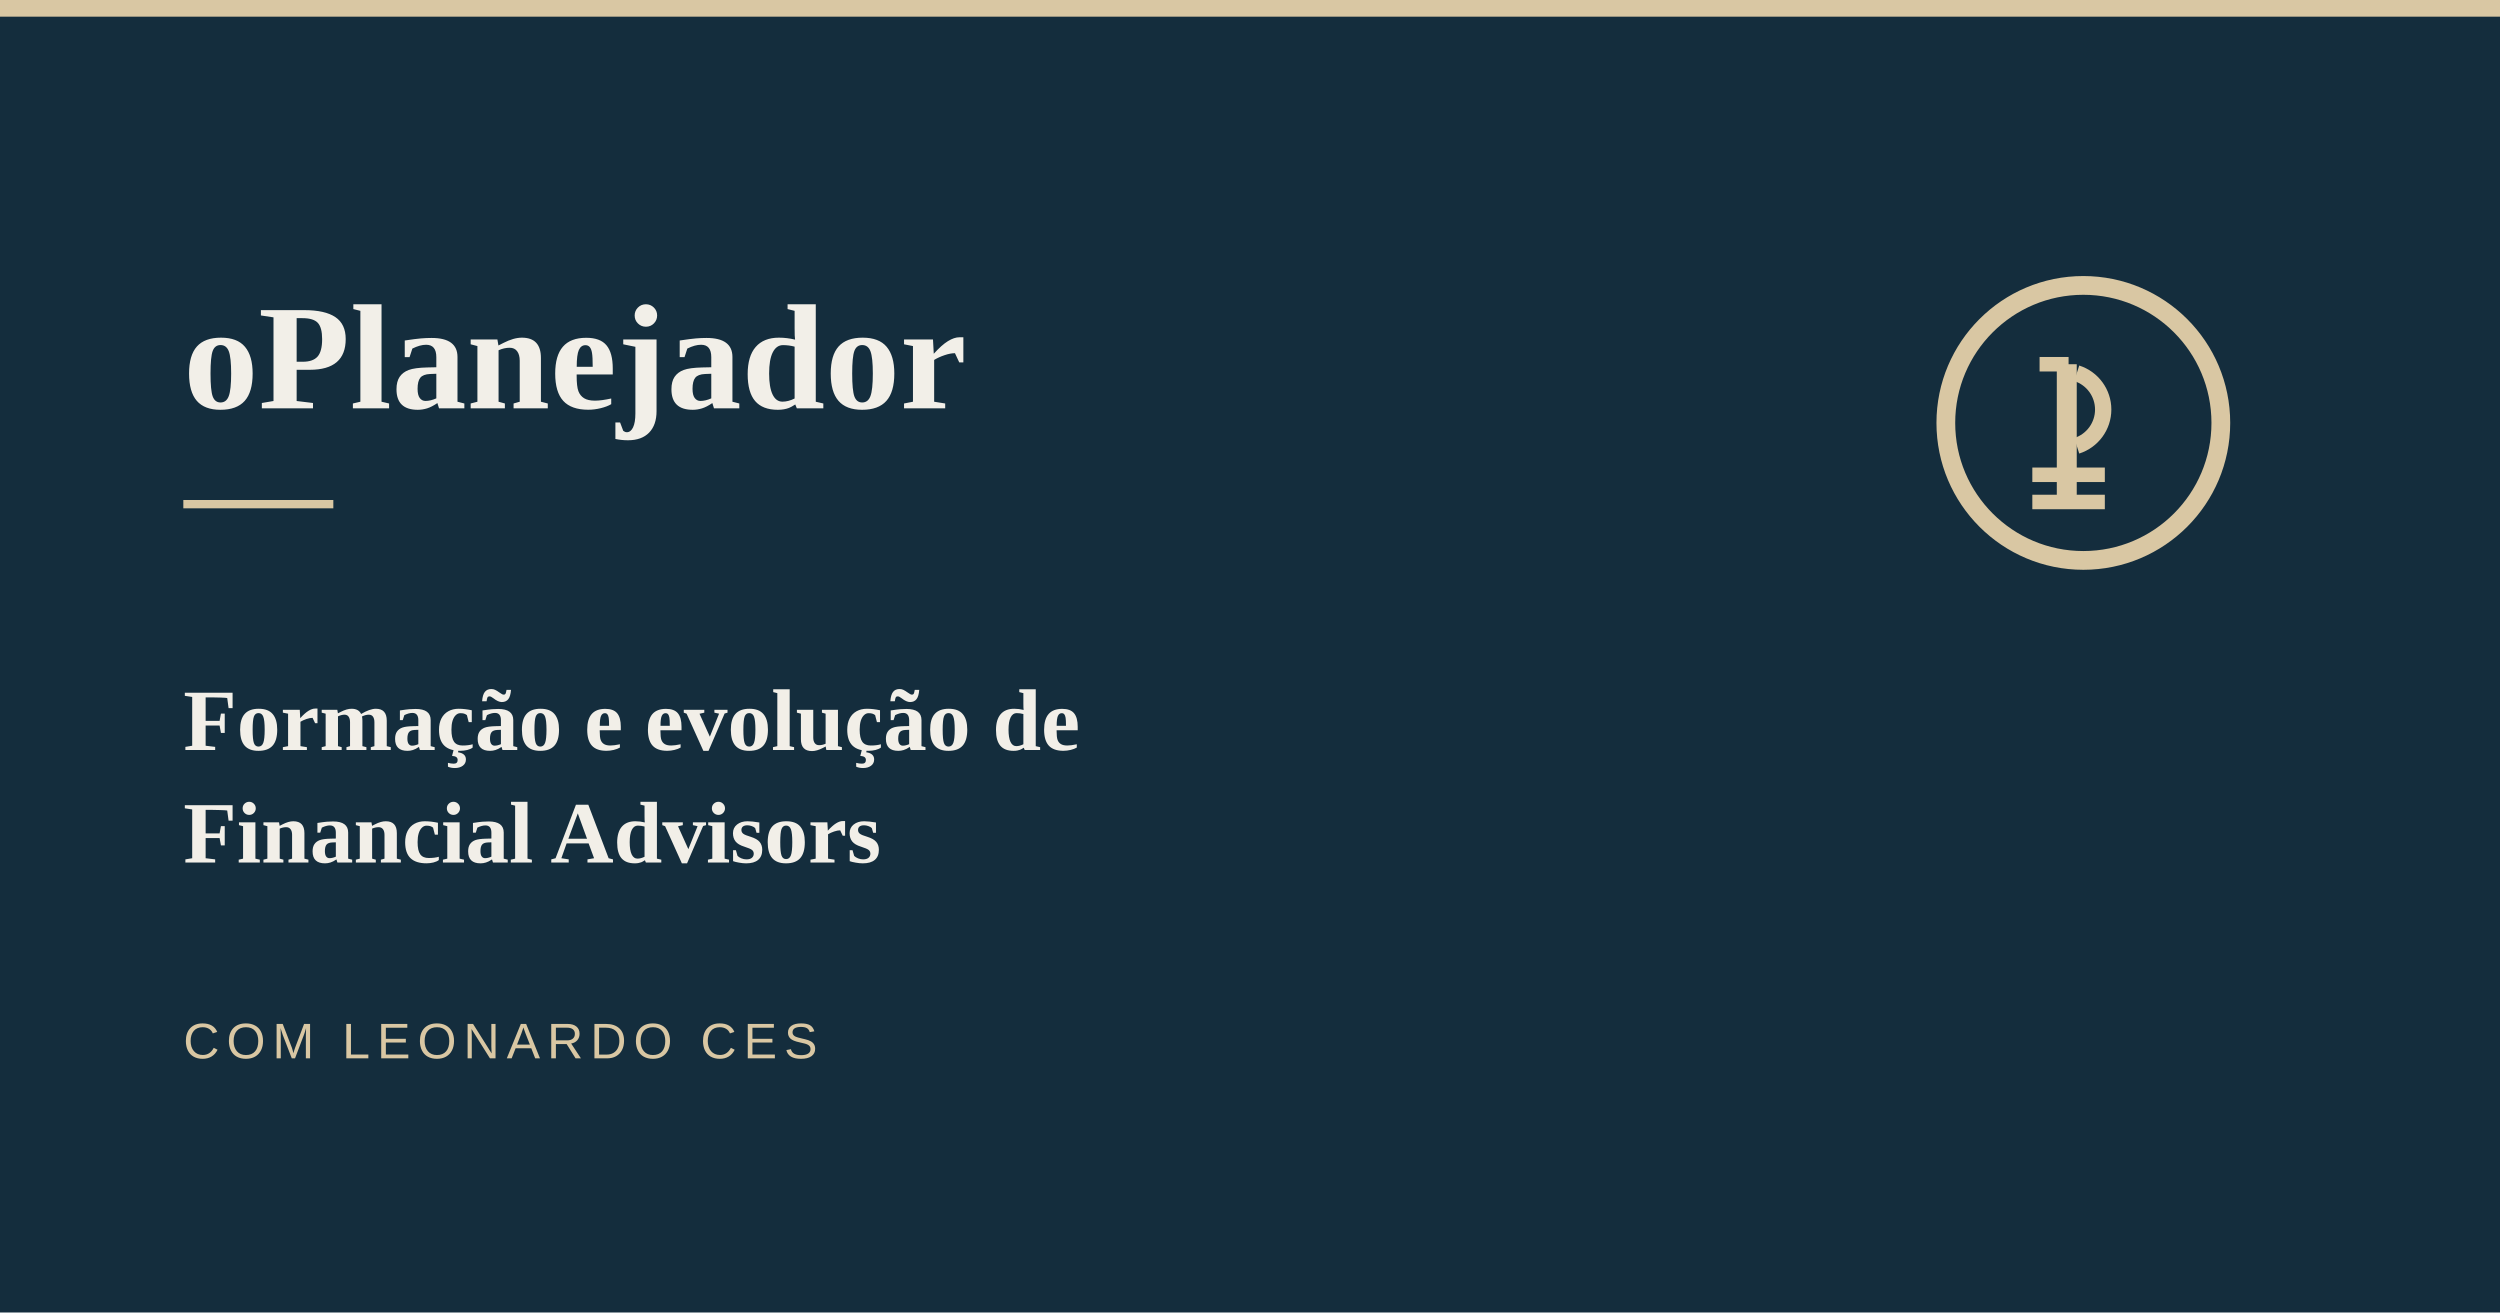
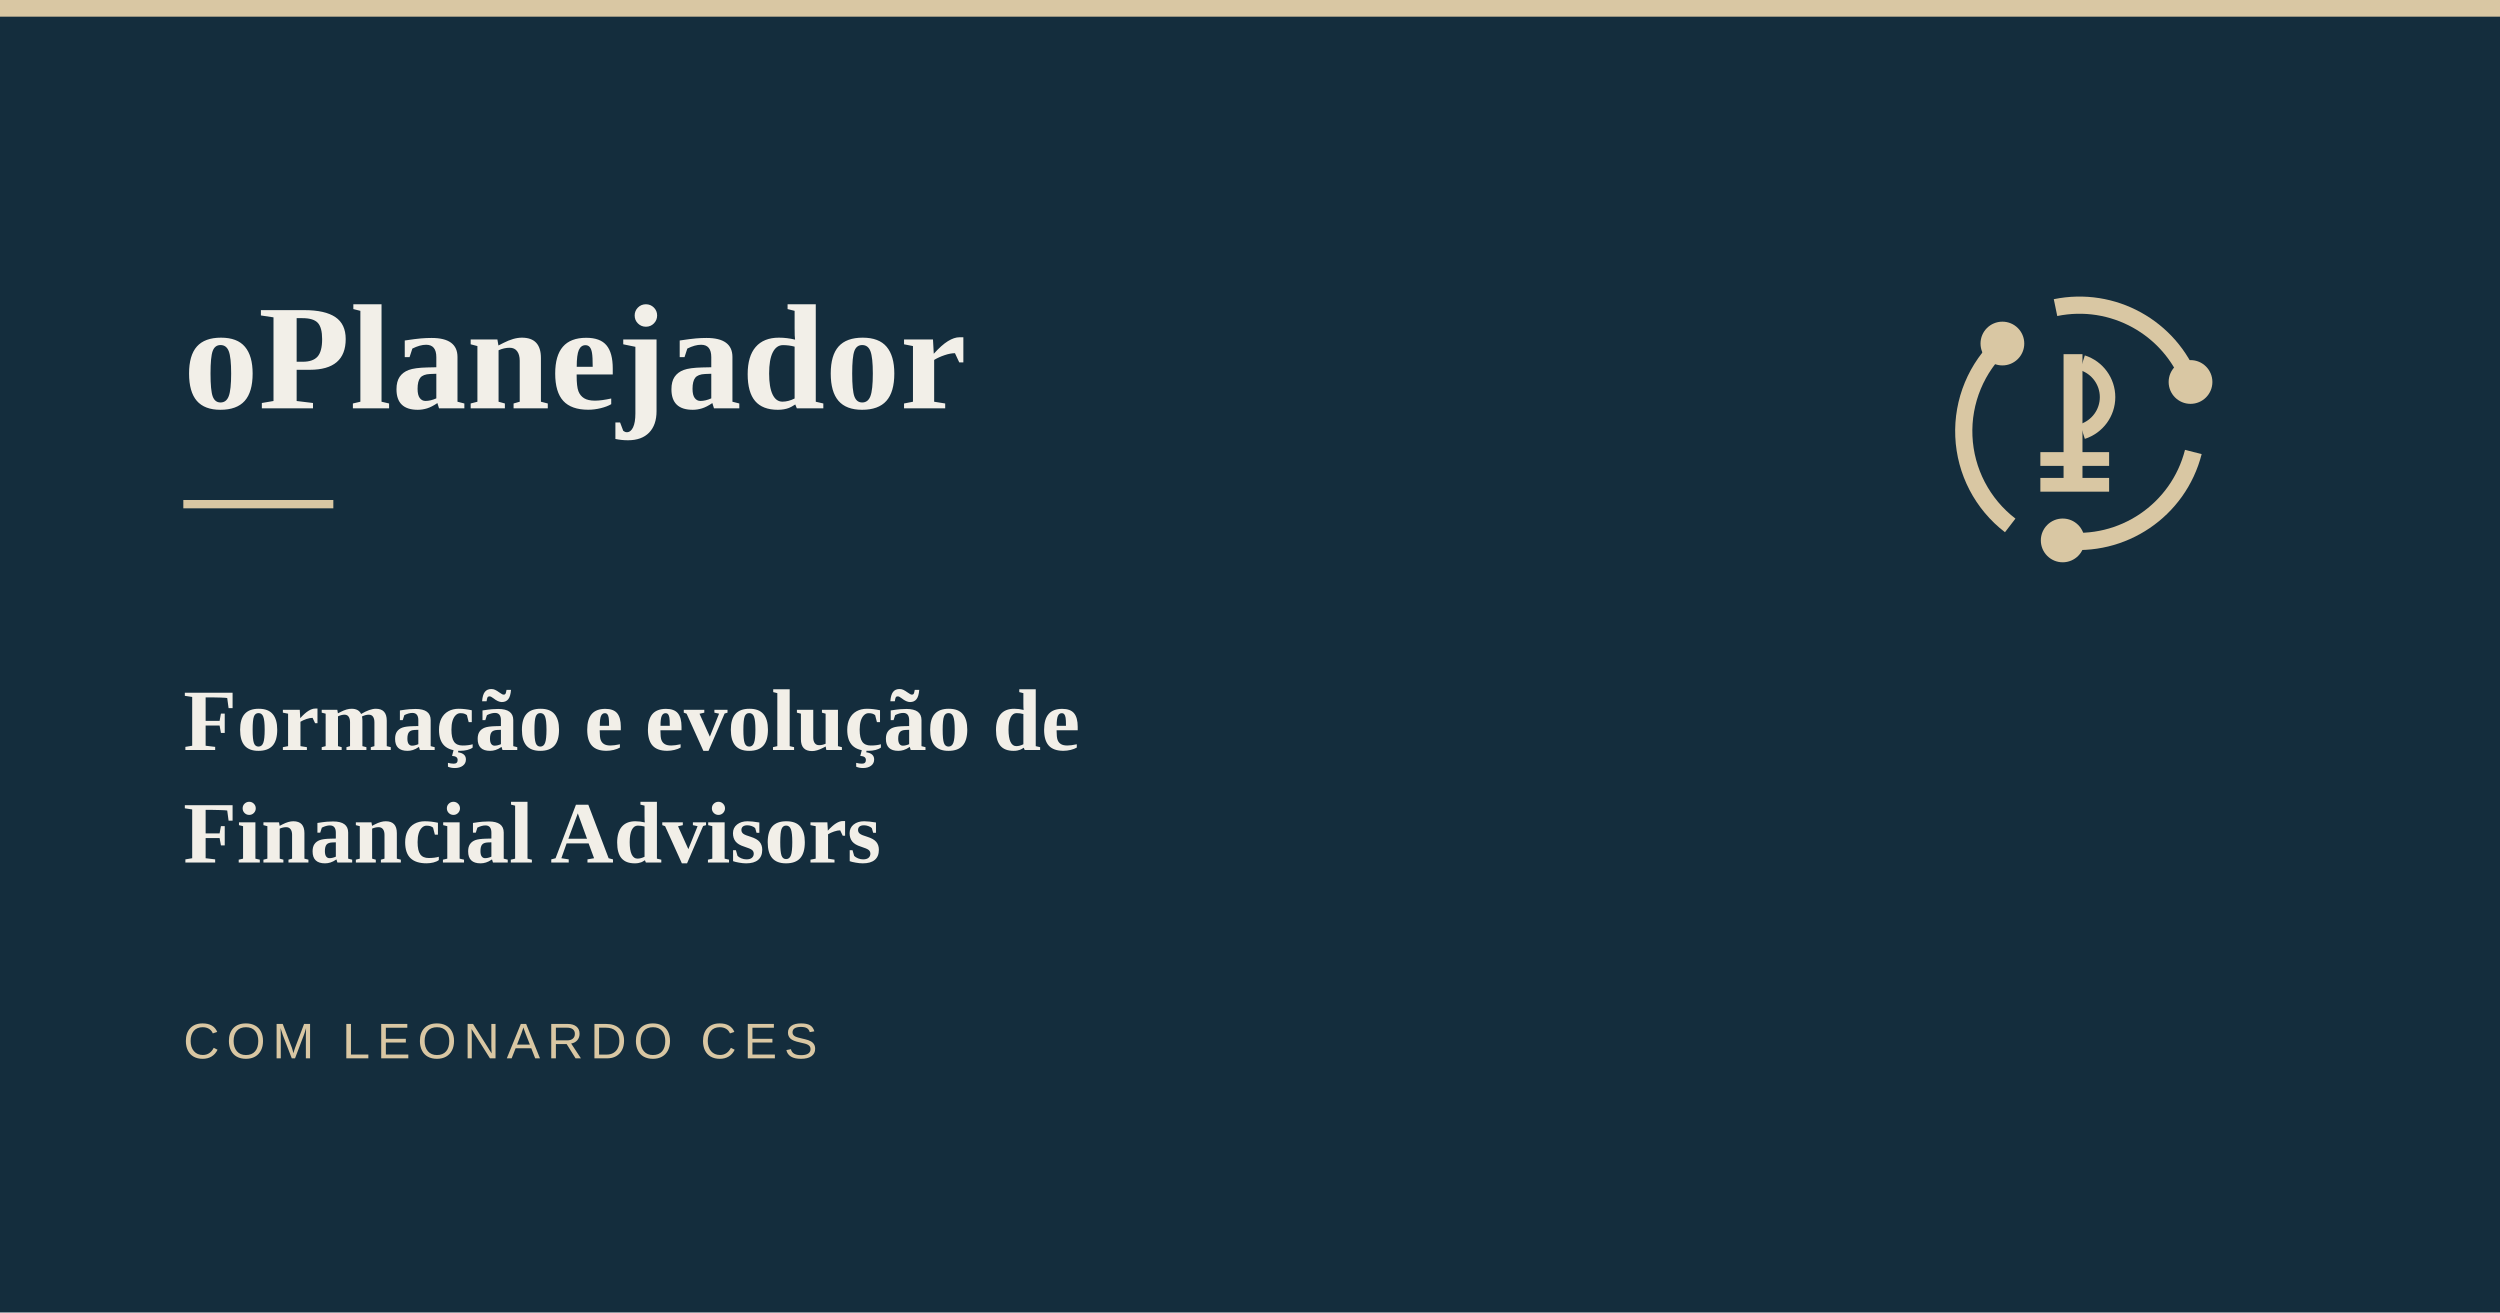
<svg xmlns="http://www.w3.org/2000/svg" width="1200" height="630" viewBox="0 0 1200 630" role="img" aria-label="oPlanejador, com Leonardo Ces">
  <rect width="1200" height="630" fill="#142D3D" />
  <rect x="0" y="0" width="1200" height="8" fill="#D9C7A3" />
  <g font-family="Georgia, 'Times New Roman', serif" fill="#F2EFE8">
    <text x="88" y="196" font-size="72" font-weight="700">oPlanejador</text>
    <text x="88" y="360" font-size="42" font-weight="700">Formação e evolução de</text>
    <text x="88" y="414" font-size="42" font-weight="700">Financial Advisors</text>
  </g>
  <rect x="88" y="240" width="72" height="4" fill="#D9C7A3" />
-   <g fill="none" stroke="#D9C7A3" stroke-linecap="butt" transform="translate(925 128) scale(1.5)">
-     <circle cx="50" cy="50" r="44" stroke-width="6" />
-     <g transform="translate(21.5 26) scale(0.58)">
+   <g transform="translate(925 128) scale(1.5)">
+     <g fill="none" stroke="#D9C7A3" stroke-width="5.5" stroke-linecap="butt">
+       <path d="M26.6 82.8A38 38 0 0 1 24.1 24.6" />
+       <path d="M41.1 13.1A38 38 0 0 1 84.3 36.9" />
+       <path d="M85.2 59.3A38 38 0 0 1 43.4 87.6" />
+     </g>
+     <g fill="#D9C7A3">
+       <circle cx="24.1" cy="24.6" r="7" />
+       <circle cx="84.3" cy="36.9" r="7" />
+       <circle cx="43.4" cy="87.6" r="7" />
+     </g>
+     <g fill="none" stroke="#D9C7A3" stroke-linecap="butt" transform="translate(24.7 23.05) scale(0.55)">
      <path d="M40 9V86" stroke-width="11" />
-       <path d="M25 9h16" stroke-width="8" />
      <path d="M45.5 14a21 21 0 0 1 0 40" stroke-width="9" />
      <path d="M21 70h40M21 85h40" stroke-width="8" />
    </g>
  </g>
  <text x="88" y="508" font-family="Arial, Helvetica, sans-serif" font-size="24" letter-spacing="3.4" fill="#D9C7A3">COM LEONARDO CES</text>
</svg>
